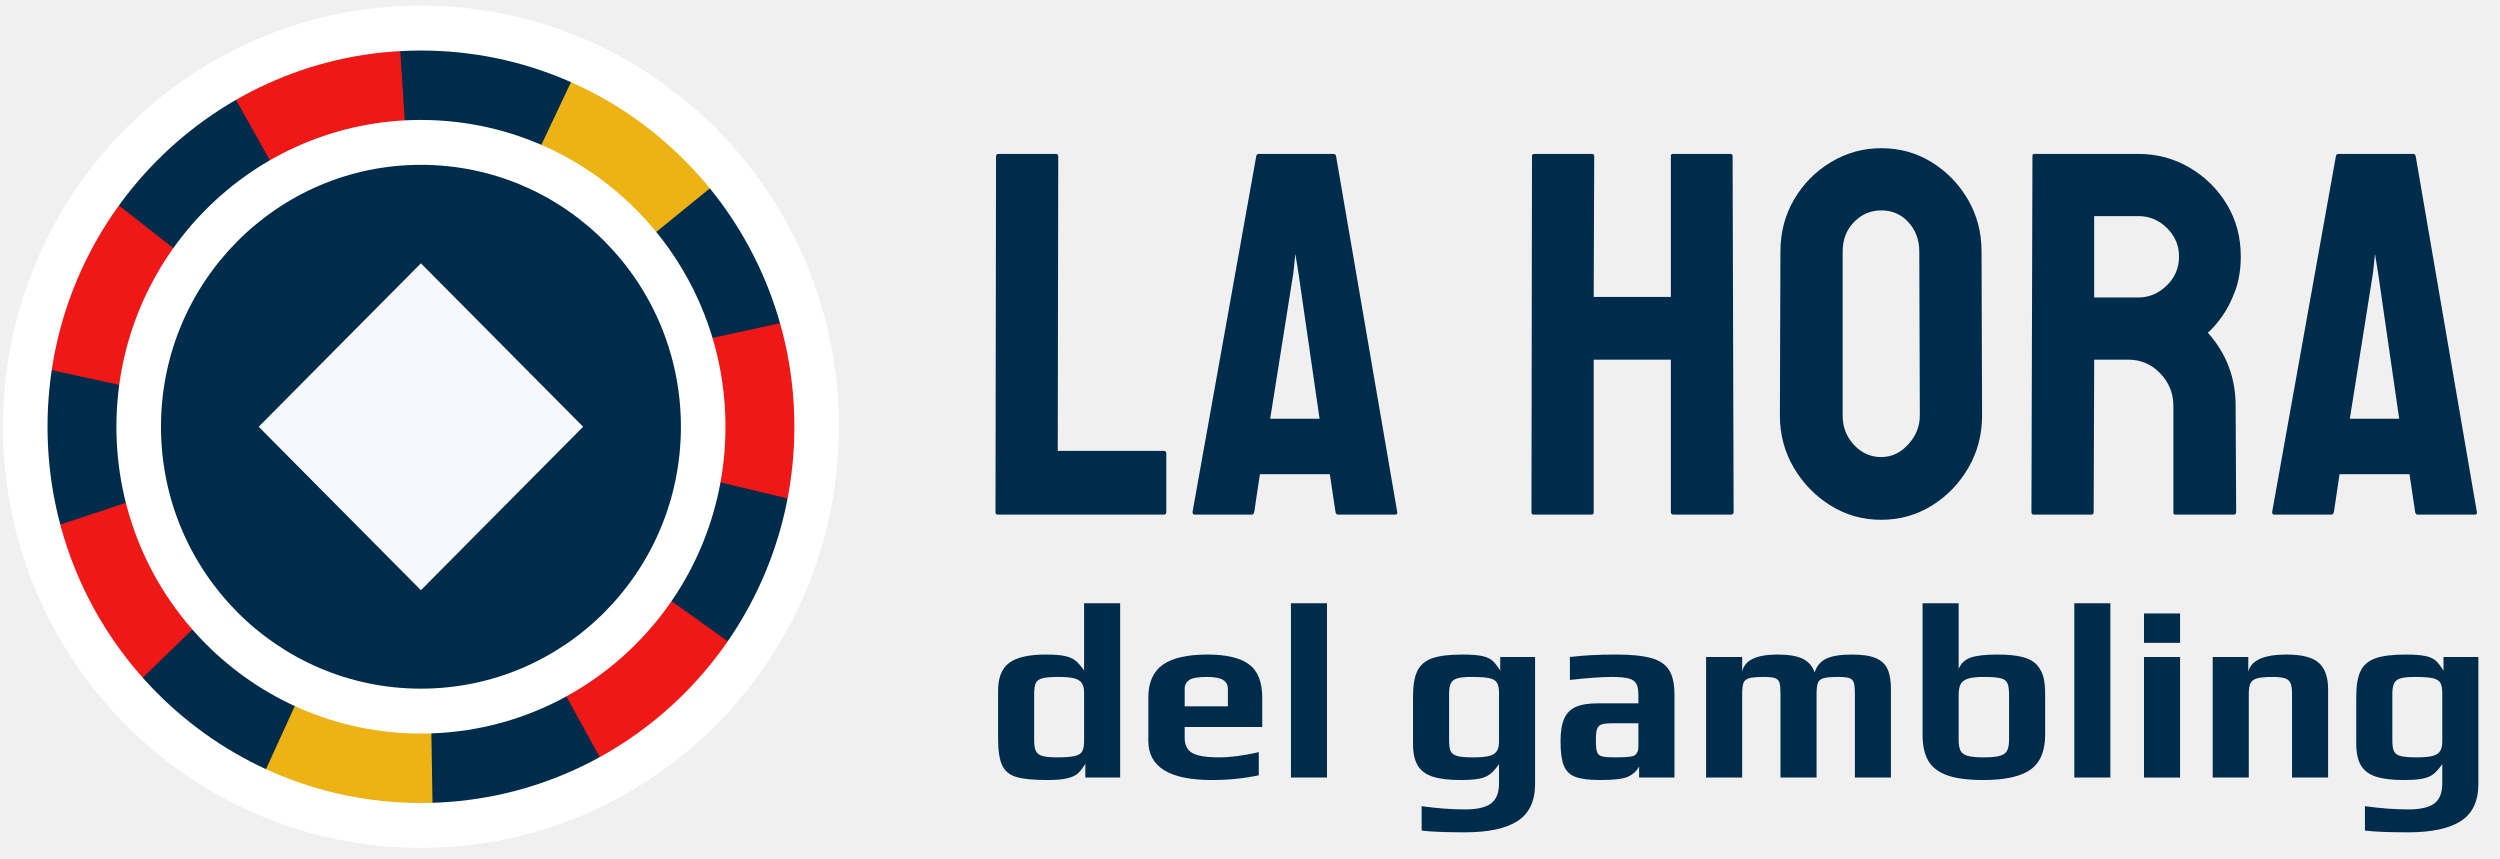
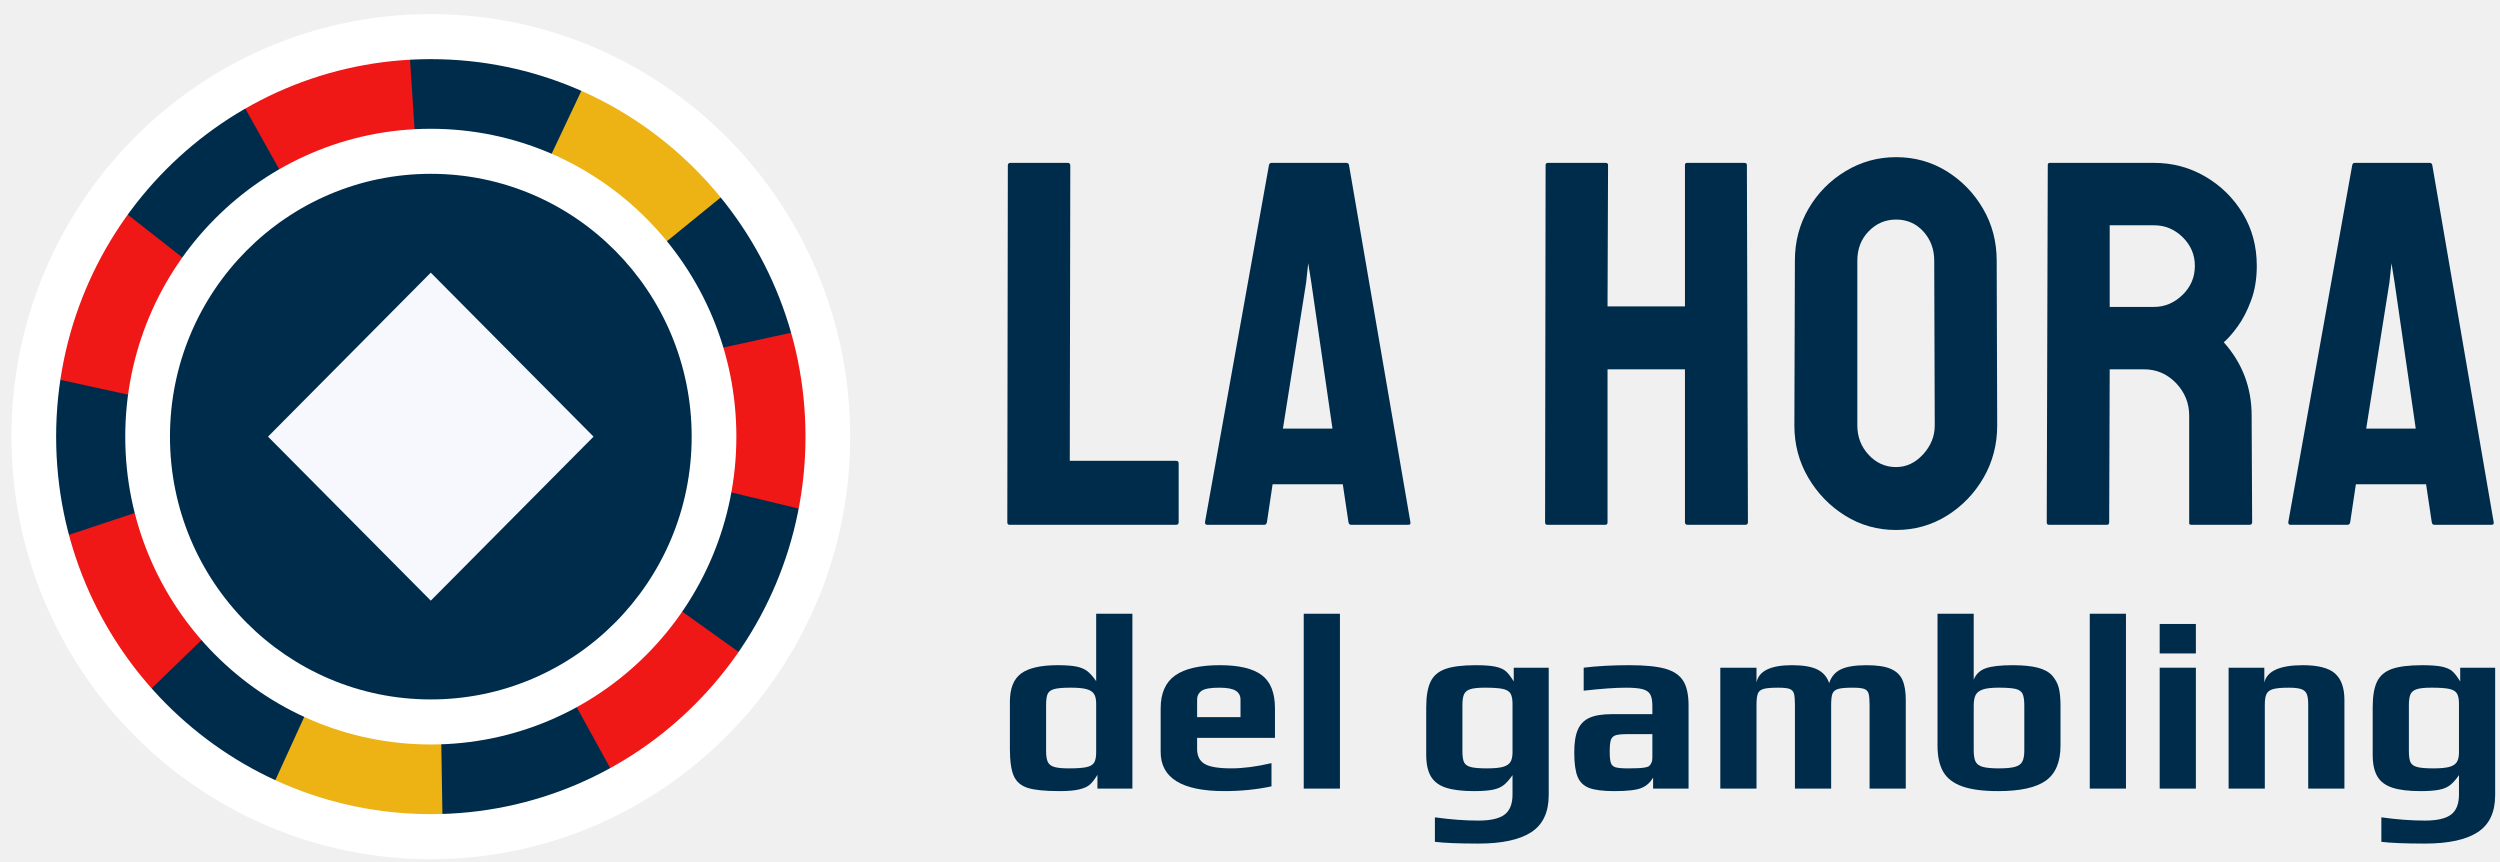
- <svg xmlns="http://www.w3.org/2000/svg" width="99" height="34" viewBox="0 0 99 34" fill="none">
-   <path d="M39.504 20.378C39.45 20.378 39.422 20.344 39.422 20.276L39.443 6.197C39.443 6.129 39.476 6.095 39.545 6.095H41.806C41.873 6.095 41.907 6.129 41.907 6.197L41.887 17.854H46.083C46.151 17.854 46.185 17.888 46.185 17.957V20.276C46.185 20.344 46.151 20.378 46.083 20.378H39.504V20.378Z" fill="#002C4C" />
-   <path d="M47.224 20.276L49.749 6.177C49.763 6.122 49.797 6.095 49.851 6.095H52.805C52.859 6.095 52.893 6.122 52.907 6.177L55.33 20.276C55.344 20.344 55.317 20.378 55.249 20.378H52.988C52.934 20.378 52.9 20.344 52.886 20.276L52.662 18.778H49.892L49.668 20.276C49.654 20.344 49.62 20.378 49.566 20.378H47.305C47.251 20.378 47.224 20.344 47.224 20.276ZM50.299 16.582H52.255L51.419 10.815L51.297 10.056L51.216 10.815L50.299 16.582Z" fill="#002C4C" />
-   <path d="M60.728 20.378C60.673 20.378 60.646 20.344 60.646 20.276L60.667 6.177C60.667 6.122 60.7 6.095 60.769 6.095H63.029C63.097 6.095 63.131 6.122 63.131 6.177L63.111 11.759H66.166V6.177C66.166 6.122 66.193 6.095 66.248 6.095H68.509C68.576 6.095 68.611 6.122 68.611 6.177L68.651 20.276C68.651 20.344 68.617 20.378 68.549 20.378H66.268C66.2 20.378 66.166 20.344 66.166 20.276V14.242H63.111V20.276C63.111 20.344 63.084 20.378 63.029 20.378H60.728Z" fill="#002C4C" />
-   <path d="M74.497 20.584C73.764 20.584 73.095 20.395 72.491 20.019C71.886 19.643 71.401 19.144 71.034 18.521C70.668 17.899 70.484 17.211 70.484 16.459L70.505 9.953C70.505 9.201 70.685 8.517 71.045 7.901C71.404 7.285 71.89 6.793 72.501 6.423C73.112 6.054 73.777 5.869 74.497 5.869C75.231 5.869 75.896 6.054 76.493 6.423C77.091 6.793 77.57 7.285 77.93 7.901C78.289 8.517 78.469 9.201 78.469 9.953L78.49 16.459C78.49 17.211 78.309 17.899 77.95 18.521C77.59 19.144 77.108 19.643 76.504 20.019C75.899 20.395 75.23 20.584 74.497 20.584ZM74.497 18.1C74.904 18.1 75.261 17.933 75.566 17.598C75.872 17.263 76.025 16.883 76.025 16.459L76.004 9.953C76.004 9.502 75.862 9.119 75.577 8.804C75.291 8.489 74.932 8.332 74.497 8.332C74.076 8.332 73.716 8.486 73.418 8.794C73.119 9.102 72.969 9.488 72.969 9.953V16.459C72.969 16.91 73.119 17.297 73.418 17.618C73.716 17.94 74.076 18.1 74.497 18.1Z" fill="#002C4C" />
-   <path d="M80.526 20.378C80.472 20.378 80.445 20.344 80.445 20.276L80.485 6.177C80.485 6.122 80.512 6.095 80.567 6.095H84.681C85.415 6.095 86.09 6.276 86.708 6.639C87.326 7.001 87.818 7.487 88.185 8.096C88.552 8.705 88.735 9.392 88.735 10.158C88.735 10.665 88.66 11.12 88.511 11.523C88.361 11.927 88.185 12.269 87.981 12.549C87.777 12.829 87.594 13.038 87.431 13.175C88.165 13.996 88.531 14.96 88.531 16.069L88.552 20.276C88.552 20.344 88.517 20.378 88.45 20.378H86.148C86.094 20.378 86.066 20.358 86.066 20.317V16.069C86.066 15.576 85.893 15.149 85.547 14.786C85.201 14.424 84.776 14.242 84.274 14.242H82.93L82.909 20.276C82.909 20.344 82.882 20.378 82.828 20.378H80.526V20.378ZM82.93 11.78H84.681C85.102 11.78 85.476 11.623 85.802 11.308C86.127 10.993 86.29 10.61 86.29 10.158C86.29 9.721 86.131 9.345 85.812 9.03C85.492 8.715 85.116 8.558 84.681 8.558H82.929V11.78H82.93Z" fill="#002C4C" />
-   <path d="M89.977 20.276L92.503 6.177C92.516 6.122 92.55 6.095 92.605 6.095H95.558C95.613 6.095 95.647 6.122 95.66 6.177L98.084 20.276C98.098 20.344 98.07 20.378 98.003 20.378H95.742C95.687 20.378 95.653 20.344 95.64 20.276L95.416 18.778H92.646L92.422 20.276C92.408 20.344 92.374 20.378 92.32 20.378H90.059C90.004 20.378 89.977 20.344 89.977 20.276ZM93.053 16.582H95.008L94.173 10.815L94.051 10.056L93.969 10.815L93.053 16.582Z" fill="#002C4C" />
-   <path d="M40.238 30.766C39.971 30.684 39.785 30.528 39.681 30.297C39.576 30.067 39.524 29.709 39.524 29.223V27.359C39.524 26.833 39.672 26.462 39.969 26.245C40.266 26.028 40.747 25.92 41.413 25.92C41.726 25.92 41.972 25.938 42.152 25.974C42.331 26.01 42.476 26.073 42.587 26.161C42.698 26.25 42.812 26.38 42.93 26.551V23.889H44.358V30.79H42.979V30.248C42.861 30.439 42.755 30.572 42.66 30.647C42.566 30.723 42.434 30.78 42.264 30.82C42.088 30.866 41.827 30.889 41.481 30.889C40.92 30.889 40.506 30.848 40.238 30.766ZM42.548 29.942C42.698 29.91 42.799 29.849 42.851 29.76C42.904 29.671 42.93 29.538 42.93 29.361V27.438C42.93 27.274 42.902 27.147 42.846 27.058C42.791 26.97 42.693 26.906 42.553 26.866C42.413 26.827 42.202 26.807 41.922 26.807C41.621 26.807 41.406 26.825 41.276 26.861C41.145 26.897 41.059 26.96 41.017 27.049C40.974 27.137 40.953 27.284 40.953 27.487V29.311C40.953 29.495 40.974 29.635 41.017 29.73C41.059 29.826 41.142 29.893 41.266 29.933C41.39 29.972 41.582 29.992 41.843 29.992C42.163 29.992 42.398 29.976 42.548 29.942Z" fill="#002C4C" />
-   <path d="M45.474 29.341V27.625C45.474 27.027 45.665 26.594 46.046 26.324C46.428 26.054 47.017 25.92 47.813 25.92C48.563 25.92 49.113 26.05 49.462 26.309C49.811 26.569 49.985 27.008 49.985 27.625V28.789H46.913V29.223C46.913 29.499 47.01 29.696 47.206 29.814C47.402 29.932 47.754 29.992 48.263 29.992C48.733 29.992 49.261 29.922 49.848 29.785V30.701C49.267 30.826 48.648 30.889 47.989 30.889C46.312 30.889 45.474 30.373 45.474 29.341ZM48.625 27.971V27.28C48.625 27.123 48.562 27.004 48.434 26.925C48.307 26.846 48.093 26.807 47.793 26.807C47.447 26.807 47.216 26.846 47.099 26.925C46.974 27.011 46.913 27.129 46.913 27.28V27.971H48.625Z" fill="#002C4C" />
-   <path d="M51.121 23.889H52.549V30.79H51.121V23.889Z" fill="#002C4C" />
-   <path d="M56.297 32.891V31.924C56.91 32.01 57.481 32.053 58.01 32.053C58.493 32.053 58.839 31.974 59.047 31.816C59.256 31.658 59.361 31.395 59.361 31.027V30.258C59.243 30.429 59.129 30.559 59.018 30.647C58.907 30.736 58.762 30.799 58.583 30.835C58.403 30.871 58.157 30.889 57.844 30.889C57.38 30.889 57.012 30.845 56.738 30.756C56.464 30.667 56.265 30.519 56.141 30.312C56.017 30.105 55.955 29.818 55.955 29.45V27.586C55.955 27.146 56.012 26.807 56.126 26.571C56.24 26.334 56.436 26.166 56.713 26.068C56.991 25.969 57.39 25.92 57.912 25.92C58.251 25.92 58.512 25.94 58.695 25.979C58.871 26.018 59.005 26.078 59.096 26.157C59.188 26.235 59.292 26.37 59.409 26.561V26.018H60.789V31.047C60.789 31.724 60.559 32.212 60.099 32.511C59.639 32.81 58.943 32.96 58.01 32.96C57.24 32.96 56.669 32.937 56.297 32.891ZM58.984 29.933C59.124 29.893 59.222 29.829 59.277 29.74C59.333 29.652 59.361 29.525 59.361 29.361V27.438C59.361 27.261 59.334 27.127 59.282 27.039C59.23 26.95 59.129 26.889 58.979 26.856C58.829 26.823 58.594 26.807 58.274 26.807C58.013 26.807 57.821 26.827 57.697 26.866C57.573 26.906 57.49 26.973 57.447 27.068C57.405 27.164 57.384 27.303 57.384 27.487V29.311C57.384 29.515 57.405 29.662 57.447 29.75C57.49 29.839 57.576 29.901 57.707 29.937C57.837 29.974 58.052 29.992 58.352 29.992C58.633 29.992 58.843 29.972 58.984 29.933Z" fill="#002C4C" />
-   <path d="M62.389 30.766C62.17 30.684 62.017 30.536 61.929 30.322C61.841 30.109 61.797 29.788 61.797 29.361C61.797 28.98 61.844 28.68 61.939 28.464C62.034 28.247 62.187 28.091 62.399 27.995C62.611 27.9 62.903 27.852 63.275 27.852H64.88V27.527C64.88 27.323 64.852 27.172 64.797 27.073C64.741 26.975 64.64 26.906 64.493 26.866C64.346 26.827 64.126 26.807 63.833 26.807C63.428 26.807 62.874 26.846 62.169 26.925V26.018C62.684 25.953 63.288 25.92 63.98 25.92C64.586 25.92 65.054 25.966 65.384 26.058C65.713 26.15 65.95 26.308 66.093 26.531C66.237 26.755 66.309 27.08 66.309 27.507V30.791H64.909V30.357C64.798 30.547 64.648 30.682 64.459 30.761C64.27 30.846 63.911 30.889 63.383 30.889C62.939 30.889 62.608 30.848 62.389 30.766ZM64.557 29.962C64.648 29.949 64.712 29.93 64.748 29.903C64.783 29.877 64.814 29.834 64.841 29.775C64.867 29.729 64.88 29.66 64.88 29.568V28.641H63.901C63.679 28.641 63.523 28.656 63.431 28.685C63.34 28.715 63.278 28.774 63.245 28.863C63.213 28.952 63.197 29.108 63.197 29.331C63.197 29.548 63.213 29.699 63.245 29.785C63.278 29.87 63.342 29.926 63.436 29.952C63.531 29.979 63.699 29.992 63.94 29.992C64.227 29.992 64.433 29.982 64.557 29.962Z" fill="#002C4C" />
-   <path d="M67.561 26.018H68.99V26.6C69.081 26.147 69.548 25.92 70.389 25.92C70.833 25.92 71.169 25.977 71.397 26.092C71.626 26.207 71.779 26.387 71.858 26.63C71.936 26.38 72.087 26.199 72.312 26.087C72.538 25.976 72.878 25.92 73.335 25.92C73.746 25.92 74.063 25.968 74.284 26.063C74.506 26.158 74.661 26.304 74.749 26.502C74.837 26.699 74.881 26.962 74.881 27.29V30.791H73.453V27.488C73.453 27.277 73.439 27.128 73.413 27.039C73.387 26.95 73.33 26.889 73.242 26.856C73.154 26.824 73.002 26.807 72.787 26.807C72.519 26.807 72.329 26.824 72.215 26.856C72.1 26.889 72.025 26.95 71.99 27.039C71.954 27.128 71.936 27.277 71.936 27.488V30.791H70.507V27.488C70.507 27.277 70.494 27.128 70.468 27.039C70.442 26.95 70.385 26.889 70.296 26.856C70.209 26.824 70.057 26.807 69.841 26.807C69.574 26.807 69.383 26.824 69.269 26.856C69.155 26.889 69.08 26.95 69.044 27.039C69.008 27.128 68.99 27.277 68.99 27.488V30.791H67.561V26.018Z" fill="#002C4C" />
-   <path d="M77.108 30.702C76.758 30.577 76.509 30.385 76.359 30.125C76.209 29.865 76.134 29.522 76.134 29.095V23.889H77.563V26.492C77.647 26.275 77.804 26.125 78.032 26.043C78.261 25.961 78.616 25.92 79.099 25.92C79.51 25.92 79.841 25.953 80.093 26.018C80.344 26.084 80.534 26.189 80.665 26.334C80.789 26.479 80.874 26.638 80.919 26.812C80.965 26.986 80.988 27.225 80.988 27.527V29.095C80.988 29.739 80.795 30.199 80.41 30.475C80.025 30.751 79.399 30.889 78.531 30.889C77.931 30.889 77.457 30.826 77.108 30.702ZM79.187 29.933C79.331 29.893 79.429 29.824 79.481 29.726C79.533 29.627 79.559 29.479 79.559 29.282V27.517C79.559 27.3 79.536 27.144 79.491 27.049C79.445 26.953 79.354 26.889 79.217 26.856C79.08 26.824 78.855 26.807 78.541 26.807C78.274 26.807 78.07 26.83 77.93 26.876C77.789 26.922 77.693 26.994 77.641 27.093C77.589 27.192 77.563 27.333 77.563 27.517V29.282C77.563 29.479 77.587 29.627 77.636 29.726C77.685 29.824 77.779 29.893 77.92 29.933C78.06 29.972 78.27 29.992 78.551 29.992C78.832 29.992 79.044 29.972 79.187 29.933Z" fill="#002C4C" />
-   <path d="M82.143 23.889H83.571V30.79H82.143V23.889Z" fill="#002C4C" />
-   <path d="M84.902 24.293H86.331V25.456H84.902V24.293ZM84.902 26.018H86.331V30.791H84.902V26.018Z" fill="#002C4C" />
-   <path d="M87.623 26.018H89.032V26.6C89.143 26.147 89.649 25.92 90.549 25.92C91.156 25.92 91.581 26.03 91.826 26.25C92.071 26.47 92.193 26.817 92.193 27.29V30.79H90.764V27.477C90.764 27.294 90.746 27.156 90.71 27.064C90.674 26.971 90.603 26.906 90.495 26.866C90.387 26.827 90.222 26.807 90.001 26.807C89.72 26.807 89.515 26.825 89.384 26.861C89.254 26.898 89.166 26.962 89.12 27.054C89.074 27.146 89.052 27.287 89.052 27.477V30.79H87.623V26.018Z" fill="#002C4C" />
-   <path d="M93.651 32.891V31.924C94.264 32.01 94.835 32.053 95.364 32.053C95.846 32.053 96.192 31.974 96.401 31.816C96.61 31.658 96.714 31.395 96.714 31.027V30.258C96.597 30.429 96.482 30.559 96.372 30.647C96.261 30.736 96.115 30.799 95.936 30.835C95.757 30.871 95.51 30.889 95.197 30.889C94.734 30.889 94.365 30.845 94.091 30.756C93.817 30.667 93.618 30.519 93.494 30.312C93.37 30.105 93.308 29.818 93.308 29.45V27.586C93.308 27.146 93.365 26.807 93.48 26.571C93.594 26.334 93.79 26.166 94.067 26.068C94.344 25.969 94.744 25.92 95.266 25.92C95.605 25.92 95.866 25.94 96.049 25.979C96.225 26.018 96.359 26.078 96.45 26.157C96.541 26.235 96.646 26.37 96.763 26.561V26.018H98.143V31.047C98.143 31.724 97.913 32.212 97.453 32.511C96.993 32.81 96.296 32.96 95.364 32.96C94.594 32.96 94.023 32.937 93.651 32.891ZM96.337 29.933C96.478 29.893 96.575 29.829 96.631 29.74C96.686 29.652 96.714 29.525 96.714 29.361V27.438C96.714 27.261 96.688 27.127 96.636 27.039C96.584 26.95 96.482 26.889 96.332 26.856C96.182 26.823 95.947 26.807 95.628 26.807C95.367 26.807 95.174 26.827 95.05 26.866C94.926 26.906 94.843 26.973 94.801 27.068C94.758 27.164 94.737 27.303 94.737 27.487V29.311C94.737 29.515 94.758 29.662 94.801 29.75C94.843 29.839 94.93 29.901 95.06 29.937C95.191 29.974 95.406 29.992 95.706 29.992C95.987 29.992 96.197 29.972 96.337 29.933Z" fill="#002C4C" />
-   <path d="M16.669 32.686C25.324 32.686 32.339 25.618 32.339 16.899C32.339 8.18 25.324 1.112 16.669 1.112C8.015 1.112 1 8.18 1 16.899C1 25.618 8.015 32.686 16.669 32.686Z" fill="#002C4C" />
-   <path d="M16.668 10.427L10.244 16.899L16.668 23.372L23.092 16.899L16.668 10.427Z" fill="#F7F8FD" />
-   <path d="M8.885 3.128L11.092 7.071C11.092 7.071 14.026 5.552 16.077 5.501L15.782 1.008C15.782 1.008 12.073 0.757 8.885 3.128Z" fill="#F01717" />
-   <path d="M22.926 2.585L20.996 6.674C20.996 6.674 23.918 8.215 25.139 9.876L28.617 7.047C28.617 7.047 26.685 3.847 22.926 2.585Z" fill="#EDB315" />
-   <path d="M31.77 12.606L27.378 13.565C27.378 13.565 27.952 16.838 27.393 18.827L31.741 19.872C31.741 19.872 33.075 16.376 31.77 12.606Z" fill="#F01717" />
-   <path d="M29.539 25.912L25.874 23.292C25.874 23.292 23.863 25.925 22.029 26.851L24.195 30.79C24.195 30.79 27.656 29.425 29.539 25.912Z" fill="#F01717" />
-   <path d="M17.145 32.904L17.072 28.377C17.072 28.377 13.774 28.303 11.948 27.361L10.079 31.452C10.079 31.452 13.22 33.455 17.145 32.904Z" fill="#EDB315" />
-   <path d="M5.174 27.297L8.413 24.159C8.413 24.159 6.221 21.677 5.661 19.688L1.415 21.096C1.415 21.097 2.1 24.778 5.174 27.297Z" fill="#F01717" />
-   <path d="M1.415 14.519L5.807 15.479C5.807 15.479 6.63 12.261 7.955 10.683L4.427 7.918C4.427 7.918 1.777 10.544 1.415 14.519Z" fill="#F01717" />
-   <path fill-rule="evenodd" clip-rule="evenodd" d="M16.669 2.001C8.503 2.001 1.882 8.671 1.882 16.899C1.882 25.128 8.503 31.798 16.669 31.798C24.836 31.798 31.457 25.128 31.457 16.899C31.457 8.671 24.836 2.001 16.669 2.001ZM0.118 16.899C0.118 7.689 7.528 0.223 16.669 0.223C25.811 0.223 33.221 7.689 33.221 16.899C33.221 26.109 25.811 33.575 16.669 33.575C7.528 33.575 0.118 26.109 0.118 16.899Z" fill="white" />
-   <path fill-rule="evenodd" clip-rule="evenodd" d="M16.669 6.527C10.984 6.527 6.375 11.171 6.375 16.899C6.375 22.628 10.984 27.271 16.669 27.271C22.355 27.271 26.964 22.628 26.964 16.899C26.964 11.171 22.355 6.527 16.669 6.527ZM4.61 16.899C4.61 10.189 10.009 4.75 16.669 4.75C23.33 4.75 28.729 10.189 28.729 16.899C28.729 23.609 23.33 29.049 16.669 29.049C10.009 29.049 4.61 23.609 4.61 16.899Z" fill="white" />
+ <svg xmlns="http://www.w3.org/2000/svg" width="148" height="51" viewBox="0 0 148 51" fill="none">
+   <path d="M59.756 31.067C59.674 31.067 59.633 31.017 59.633 30.914L59.664 9.796C59.664 9.694 59.715 9.642 59.817 9.642H63.208C63.31 9.642 63.361 9.694 63.361 9.796L63.331 27.281H69.624C69.726 27.281 69.777 27.333 69.777 27.435V30.914C69.777 31.017 69.726 31.068 69.624 31.068H59.756V31.067Z" fill="#002C4C" />
+   <path d="M71.335 30.914L75.124 9.766C75.144 9.684 75.195 9.643 75.277 9.643H79.707C79.788 9.643 79.839 9.684 79.86 9.766L83.496 30.914C83.516 31.017 83.475 31.068 83.373 31.068H79.982C79.9 31.068 79.849 31.017 79.829 30.914L79.493 28.667H75.338L75.002 30.914C74.981 31.017 74.93 31.068 74.849 31.068H71.457C71.376 31.068 71.335 31.017 71.335 30.914ZM75.949 25.373H78.882L77.629 16.723L77.446 15.584L77.324 16.723L75.949 25.373Z" fill="#002C4C" />
+   <path d="M91.592 31.067C91.51 31.067 91.469 31.017 91.469 30.914L91.5 9.765C91.5 9.684 91.55 9.642 91.653 9.642H95.044C95.146 9.642 95.197 9.684 95.197 9.765L95.166 18.139H99.749V9.765C99.749 9.684 99.79 9.642 99.872 9.642H103.263C103.365 9.642 103.416 9.684 103.416 9.765L103.477 30.914C103.477 31.017 103.426 31.067 103.324 31.067H99.902C99.8 31.067 99.749 31.017 99.749 30.914V21.863H95.166V30.914C95.166 31.017 95.125 31.067 95.044 31.067H91.592Z" fill="#002C4C" />
+   <path d="M112.246 31.375C111.146 31.375 110.142 31.093 109.236 30.529C108.329 29.965 107.601 29.216 107.052 28.282C106.502 27.348 106.227 26.317 106.227 25.188L106.257 15.43C106.257 14.301 106.527 13.275 107.067 12.352C107.606 11.428 108.335 10.689 109.251 10.135C110.168 9.581 111.166 9.304 112.246 9.304C113.346 9.304 114.343 9.581 115.24 10.135C116.136 10.689 116.854 11.428 117.394 12.352C117.934 13.275 118.204 14.302 118.204 15.43L118.234 25.188C118.234 26.317 117.964 27.348 117.425 28.282C116.885 29.216 116.161 29.965 115.255 30.529C114.348 31.093 113.345 31.375 112.246 31.375ZM112.246 27.651C112.857 27.651 113.391 27.399 113.849 26.896C114.308 26.394 114.537 25.824 114.537 25.188L114.506 15.43C114.506 14.752 114.293 14.178 113.865 13.706C113.437 13.234 112.897 12.998 112.246 12.998C111.614 12.998 111.074 13.229 110.626 13.69C110.178 14.152 109.954 14.732 109.954 15.43V25.188C109.954 25.865 110.178 26.445 110.626 26.927C111.074 27.41 111.614 27.651 112.246 27.651Z" fill="#002C4C" />
+   <path d="M121.289 31.067C121.207 31.067 121.167 31.017 121.167 30.914L121.228 9.765C121.228 9.684 121.268 9.642 121.35 9.642H127.522C128.622 9.642 129.635 9.915 130.562 10.458C131.489 11.002 132.227 11.731 132.777 12.644C133.327 13.557 133.602 14.588 133.602 15.737C133.602 16.497 133.49 17.179 133.266 17.784C133.042 18.39 132.777 18.903 132.472 19.323C132.166 19.744 131.891 20.058 131.647 20.262C132.747 21.494 133.297 22.941 133.297 24.603L133.327 30.913C133.327 31.016 133.276 31.067 133.174 31.067H129.722C129.64 31.067 129.6 31.036 129.6 30.975V24.603C129.6 23.864 129.34 23.223 128.821 22.679C128.301 22.135 127.664 21.863 126.911 21.863H124.894L124.864 30.913C124.864 31.016 124.823 31.067 124.742 31.067H121.289V31.067ZM124.894 18.169H127.522C128.153 18.169 128.713 17.934 129.202 17.461C129.691 16.99 129.936 16.415 129.936 15.738C129.936 15.081 129.696 14.517 129.217 14.044C128.738 13.573 128.173 13.337 127.522 13.337H124.894V18.169H124.894Z" fill="#002C4C" />
+   <path d="M135.466 30.914L139.254 9.766C139.275 9.684 139.326 9.643 139.407 9.643H143.837C143.919 9.643 143.97 9.684 143.99 9.766L147.626 30.914C147.646 31.017 147.606 31.068 147.504 31.068H144.112C144.031 31.068 143.98 31.017 143.96 30.914L143.624 28.667H139.468L139.132 30.914C139.112 31.017 139.061 31.068 138.979 31.068H135.588C135.506 31.068 135.466 31.017 135.466 30.914ZM140.079 25.373H143.012L141.76 16.723L141.576 15.584L141.454 16.723L140.079 25.373Z" fill="#002C4C" />
+   <path d="M60.858 46.649C60.456 46.525 60.177 46.291 60.021 45.946C59.864 45.601 59.786 45.064 59.786 44.334V41.539C59.786 40.75 60.009 40.193 60.454 39.867C60.899 39.542 61.621 39.379 62.619 39.379C63.089 39.379 63.458 39.407 63.727 39.461C63.996 39.515 64.214 39.609 64.381 39.742C64.547 39.875 64.718 40.07 64.894 40.326V36.333H67.038V46.685H64.968V45.872C64.792 46.158 64.632 46.358 64.491 46.471C64.349 46.585 64.151 46.671 63.896 46.73C63.632 46.799 63.24 46.834 62.722 46.834C61.88 46.834 61.259 46.772 60.858 46.649ZM64.322 45.414C64.547 45.364 64.699 45.273 64.777 45.14C64.855 45.007 64.894 44.807 64.894 44.541V41.657C64.894 41.411 64.853 41.221 64.77 41.088C64.686 40.955 64.54 40.858 64.329 40.799C64.119 40.74 63.803 40.71 63.383 40.71C62.932 40.71 62.609 40.738 62.414 40.792C62.218 40.846 62.088 40.94 62.025 41.073C61.961 41.206 61.929 41.425 61.929 41.731V44.467C61.929 44.743 61.961 44.953 62.025 45.095C62.088 45.239 62.213 45.34 62.399 45.399C62.585 45.458 62.873 45.488 63.265 45.488C63.744 45.488 64.097 45.463 64.322 45.414Z" fill="#002C4C" />
+   <path d="M68.711 44.512V41.938C68.711 41.041 68.997 40.39 69.57 39.986C70.142 39.581 71.025 39.379 72.219 39.379C73.344 39.379 74.169 39.574 74.693 39.964C75.216 40.353 75.478 41.011 75.478 41.938V43.683H70.869V44.334C70.869 44.748 71.015 45.044 71.309 45.221C71.603 45.398 72.131 45.487 72.894 45.487C73.599 45.487 74.392 45.384 75.272 45.177V46.552C74.401 46.739 73.472 46.833 72.483 46.833C69.968 46.834 68.711 46.059 68.711 44.512ZM73.438 42.456V41.42C73.438 41.184 73.342 41.006 73.151 40.888C72.961 40.77 72.64 40.711 72.19 40.711C71.671 40.711 71.324 40.77 71.148 40.888C70.962 41.016 70.869 41.194 70.869 41.42V42.456H73.438Z" fill="#002C4C" />
+   <path d="M77.181 36.333H79.324V46.685H77.181V36.333Z" fill="#002C4C" />
+   <path d="M84.946 49.836V48.386C85.866 48.514 86.722 48.579 87.515 48.579C88.239 48.579 88.758 48.46 89.071 48.224C89.384 47.987 89.541 47.593 89.541 47.041V45.887C89.365 46.144 89.193 46.338 89.027 46.471C88.86 46.604 88.643 46.698 88.374 46.752C88.104 46.806 87.735 46.834 87.265 46.834C86.57 46.834 86.018 46.767 85.607 46.634C85.195 46.501 84.897 46.279 84.711 45.968C84.525 45.658 84.432 45.227 84.432 44.674V41.879C84.432 41.219 84.518 40.711 84.689 40.356C84.86 40.001 85.154 39.75 85.57 39.602C85.986 39.454 86.585 39.38 87.368 39.38C87.877 39.38 88.268 39.409 88.543 39.469C88.807 39.528 89.007 39.616 89.144 39.735C89.281 39.853 89.438 40.055 89.614 40.341V39.528H91.684V47.07C91.684 48.086 91.339 48.818 90.649 49.267C89.959 49.715 88.914 49.94 87.515 49.94C86.36 49.939 85.504 49.905 84.946 49.836ZM88.975 45.399C89.186 45.34 89.333 45.244 89.416 45.111C89.499 44.977 89.541 44.788 89.541 44.541V41.657C89.541 41.391 89.501 41.191 89.423 41.058C89.345 40.925 89.193 40.834 88.968 40.784C88.743 40.735 88.391 40.71 87.911 40.71C87.52 40.71 87.231 40.74 87.045 40.799C86.859 40.858 86.734 40.96 86.671 41.102C86.607 41.245 86.575 41.455 86.575 41.731V44.467C86.575 44.773 86.607 44.992 86.671 45.125C86.734 45.258 86.864 45.352 87.06 45.406C87.255 45.46 87.579 45.488 88.029 45.488C88.449 45.488 88.765 45.458 88.975 45.399Z" fill="#002C4C" />
+   <path d="M94.084 46.649C93.756 46.525 93.526 46.303 93.394 45.983C93.262 45.663 93.196 45.182 93.196 44.541C93.196 43.969 93.266 43.52 93.409 43.195C93.55 42.87 93.78 42.636 94.098 42.493C94.416 42.35 94.854 42.278 95.412 42.278H97.82V41.79C97.82 41.485 97.778 41.258 97.695 41.11C97.612 40.962 97.46 40.858 97.24 40.799C97.02 40.74 96.689 40.711 96.249 40.711C95.642 40.711 94.81 40.77 93.754 40.888V39.527C94.526 39.429 95.432 39.379 96.469 39.379C97.379 39.379 98.081 39.449 98.576 39.586C99.07 39.725 99.424 39.961 99.64 40.296C99.855 40.632 99.963 41.12 99.963 41.761V46.686H97.864V46.035C97.697 46.321 97.472 46.523 97.189 46.641C96.904 46.769 96.366 46.834 95.574 46.834C94.908 46.834 94.412 46.772 94.084 46.649ZM97.335 45.443C97.472 45.424 97.568 45.394 97.621 45.354C97.675 45.315 97.722 45.251 97.761 45.162C97.8 45.093 97.82 44.99 97.82 44.852V43.461H96.352C96.019 43.461 95.784 43.483 95.647 43.528C95.51 43.572 95.417 43.661 95.368 43.794C95.319 43.927 95.295 44.162 95.295 44.497C95.295 44.822 95.319 45.049 95.368 45.177C95.417 45.305 95.512 45.389 95.654 45.428C95.796 45.468 96.048 45.488 96.41 45.488C96.841 45.488 97.149 45.473 97.335 45.443Z" fill="#002C4C" />
+   <path d="M101.842 39.528H103.985V40.4C104.122 39.72 104.822 39.379 106.084 39.379C106.75 39.379 107.254 39.466 107.596 39.638C107.939 39.811 108.169 40.08 108.286 40.444C108.404 40.07 108.631 39.799 108.969 39.631C109.306 39.464 109.818 39.38 110.503 39.38C111.119 39.38 111.594 39.451 111.927 39.594C112.259 39.737 112.492 39.956 112.624 40.252C112.756 40.548 112.822 40.943 112.822 41.435V46.686H110.679V41.731C110.679 41.416 110.659 41.191 110.62 41.058C110.581 40.925 110.495 40.834 110.363 40.784C110.231 40.735 110.004 40.711 109.681 40.711C109.279 40.711 108.993 40.735 108.822 40.784C108.651 40.834 108.538 40.925 108.484 41.058C108.43 41.191 108.404 41.416 108.404 41.731V46.686H106.26V41.731C106.26 41.416 106.241 41.191 106.202 41.058C106.163 40.925 106.077 40.834 105.945 40.784C105.813 40.735 105.585 40.711 105.262 40.711C104.861 40.711 104.575 40.735 104.403 40.784C104.232 40.834 104.119 40.925 104.066 41.058C104.012 41.191 103.985 41.416 103.985 41.731V46.686H101.842V39.528Z" fill="#002C4C" />
+   <path d="M116.161 46.552C115.638 46.365 115.263 46.077 115.038 45.687C114.813 45.298 114.701 44.783 114.701 44.142V36.333H116.844V40.237C116.971 39.912 117.206 39.688 117.549 39.564C117.891 39.441 118.424 39.38 119.149 39.38C119.765 39.38 120.262 39.429 120.639 39.528C121.015 39.626 121.301 39.784 121.497 40.001C121.683 40.218 121.81 40.457 121.879 40.718C121.947 40.979 121.982 41.337 121.982 41.79V44.142C121.982 45.108 121.693 45.798 121.116 46.212C120.538 46.627 119.599 46.834 118.297 46.834C117.397 46.834 116.685 46.74 116.161 46.552ZM119.281 45.399C119.496 45.34 119.643 45.236 119.721 45.088C119.799 44.94 119.839 44.718 119.839 44.423V41.776C119.839 41.45 119.804 41.216 119.736 41.073C119.667 40.93 119.53 40.834 119.325 40.784C119.119 40.735 118.782 40.71 118.312 40.71C117.91 40.71 117.605 40.745 117.394 40.814C117.184 40.883 117.04 40.992 116.961 41.139C116.883 41.287 116.844 41.5 116.844 41.776V44.423C116.844 44.719 116.881 44.941 116.954 45.088C117.027 45.236 117.169 45.34 117.38 45.399C117.59 45.458 117.906 45.488 118.327 45.488C118.747 45.488 119.065 45.458 119.281 45.399Z" fill="#002C4C" />
+   <path d="M123.714 36.333H125.857V46.685H123.714V36.333Z" fill="#002C4C" />
+   <path d="M127.853 36.939H129.996V38.684H127.853V36.939ZM127.853 39.528H129.996V46.686H127.853V39.528Z" fill="#002C4C" />
+   <path d="M131.934 39.528H134.048V40.4C134.214 39.72 134.973 39.379 136.323 39.379C137.233 39.379 137.872 39.545 138.239 39.875C138.606 40.205 138.789 40.725 138.789 41.435V46.685H136.646V41.716C136.646 41.44 136.619 41.233 136.565 41.095C136.512 40.957 136.404 40.858 136.243 40.799C136.081 40.74 135.834 40.711 135.501 40.711C135.08 40.711 134.772 40.738 134.576 40.792C134.381 40.846 134.248 40.942 134.18 41.08C134.111 41.219 134.077 41.43 134.077 41.716V46.685H131.934V39.528Z" fill="#002C4C" />
+   <path d="M140.976 49.836V48.386C141.896 48.514 142.753 48.579 143.545 48.579C144.269 48.579 144.788 48.46 145.101 48.224C145.414 47.987 145.571 47.593 145.571 47.041V45.887C145.395 46.144 145.224 46.338 145.057 46.471C144.891 46.604 144.673 46.698 144.404 46.752C144.135 46.806 143.766 46.834 143.296 46.834C142.601 46.834 142.048 46.767 141.637 46.634C141.226 46.501 140.927 46.279 140.742 45.968C140.556 45.658 140.463 45.227 140.463 44.674V41.879C140.463 41.219 140.548 40.711 140.72 40.356C140.891 40.001 141.184 39.75 141.6 39.602C142.016 39.454 142.616 39.38 143.399 39.38C143.907 39.38 144.299 39.409 144.573 39.469C144.837 39.528 145.038 39.616 145.175 39.735C145.312 39.853 145.468 40.055 145.644 40.341V39.528H147.714V47.07C147.714 48.086 147.369 48.818 146.679 49.267C145.989 49.715 144.945 49.94 143.545 49.94C142.39 49.939 141.534 49.905 140.976 49.836ZM145.006 45.399C145.216 45.34 145.363 45.244 145.446 45.111C145.529 44.977 145.571 44.788 145.571 44.541V41.657C145.571 41.391 145.532 41.191 145.454 41.058C145.375 40.925 145.224 40.834 144.999 40.784C144.773 40.735 144.421 40.71 143.942 40.71C143.55 40.71 143.261 40.74 143.076 40.799C142.89 40.858 142.765 40.96 142.701 41.102C142.637 41.245 142.606 41.455 142.606 41.731V44.467C142.606 44.773 142.638 44.992 142.701 45.125C142.765 45.258 142.894 45.352 143.09 45.406C143.286 45.46 143.609 45.488 144.059 45.488C144.48 45.488 144.795 45.458 145.006 45.399Z" fill="#002C4C" />
+   <path d="M25.504 49.53C38.485 49.53 49.009 38.927 49.009 25.849C49.009 12.77 38.485 2.168 25.504 2.168C12.523 2.168 2 12.77 2 25.849C2 38.927 12.523 49.53 25.504 49.53Z" fill="#002C4C" />
+   <path d="M25.502 16.141L15.866 25.849L25.502 35.558L35.138 25.849L25.502 16.141Z" fill="#F7F8FD" />
+   <path d="M13.827 5.192L17.139 11.107C17.139 11.107 21.538 8.828 24.615 8.752L24.173 2.011C24.173 2.011 18.61 1.636 13.827 5.192Z" fill="#F01717" />
+   <path d="M34.889 4.377L31.994 10.51C31.994 10.51 36.377 12.823 38.209 15.315L43.426 11.071C43.425 11.071 40.528 6.271 34.889 4.377Z" fill="#EDB315" />
+   <path d="M48.156 19.409L41.568 20.848C41.568 20.848 42.428 25.757 41.59 28.74L48.112 30.308C48.112 30.308 50.113 25.064 48.156 19.409Z" fill="#F01717" />
+   <path d="M44.809 39.368L39.312 35.438C39.312 35.438 36.294 39.388 33.543 40.777L36.792 46.686C36.792 46.685 41.984 44.638 44.809 39.368Z" fill="#F01717" />
+   <path d="M26.218 49.856L26.108 43.066C26.108 43.066 21.161 42.955 18.422 41.542L15.618 47.679C15.618 47.679 20.331 50.682 26.218 49.856Z" fill="#EDB315" />
+   <path d="M8.261 41.446L13.12 36.739C13.12 36.739 9.831 33.015 8.991 30.032L2.622 32.145C2.622 32.145 3.65 37.667 8.261 41.446Z" fill="#F01717" />
+   <path d="M2.622 22.279L9.21 23.718C9.21 23.718 10.444 18.891 12.433 16.525L7.141 12.377C7.141 12.377 3.165 16.316 2.622 22.279Z" fill="#F01717" />
+   <path fill-rule="evenodd" clip-rule="evenodd" d="M25.504 3.501C13.254 3.501 3.323 13.506 3.323 25.849C3.323 38.191 13.254 48.197 25.504 48.197C37.754 48.197 47.685 38.191 47.685 25.849C47.685 13.506 37.754 3.501 25.504 3.501ZM0.677 25.849C0.677 12.034 11.792 0.835 25.504 0.835C39.216 0.835 50.332 12.034 50.332 25.849C50.332 39.663 39.216 50.863 25.504 50.863C11.792 50.863 0.677 39.663 0.677 25.849Z" fill="white" />
+   <path fill-rule="evenodd" clip-rule="evenodd" d="M25.504 10.29C16.976 10.29 10.062 17.256 10.062 25.849C10.062 34.442 16.976 41.407 25.504 41.407C34.033 41.407 40.947 34.442 40.947 25.849C40.947 17.256 34.033 10.29 25.504 10.29ZM7.415 25.849C7.415 15.784 15.514 7.624 25.504 7.624C35.495 7.624 43.593 15.784 43.593 25.849C43.593 35.914 35.495 44.073 25.504 44.073C15.514 44.073 7.415 35.914 7.415 25.849Z" fill="white" />
</svg>
